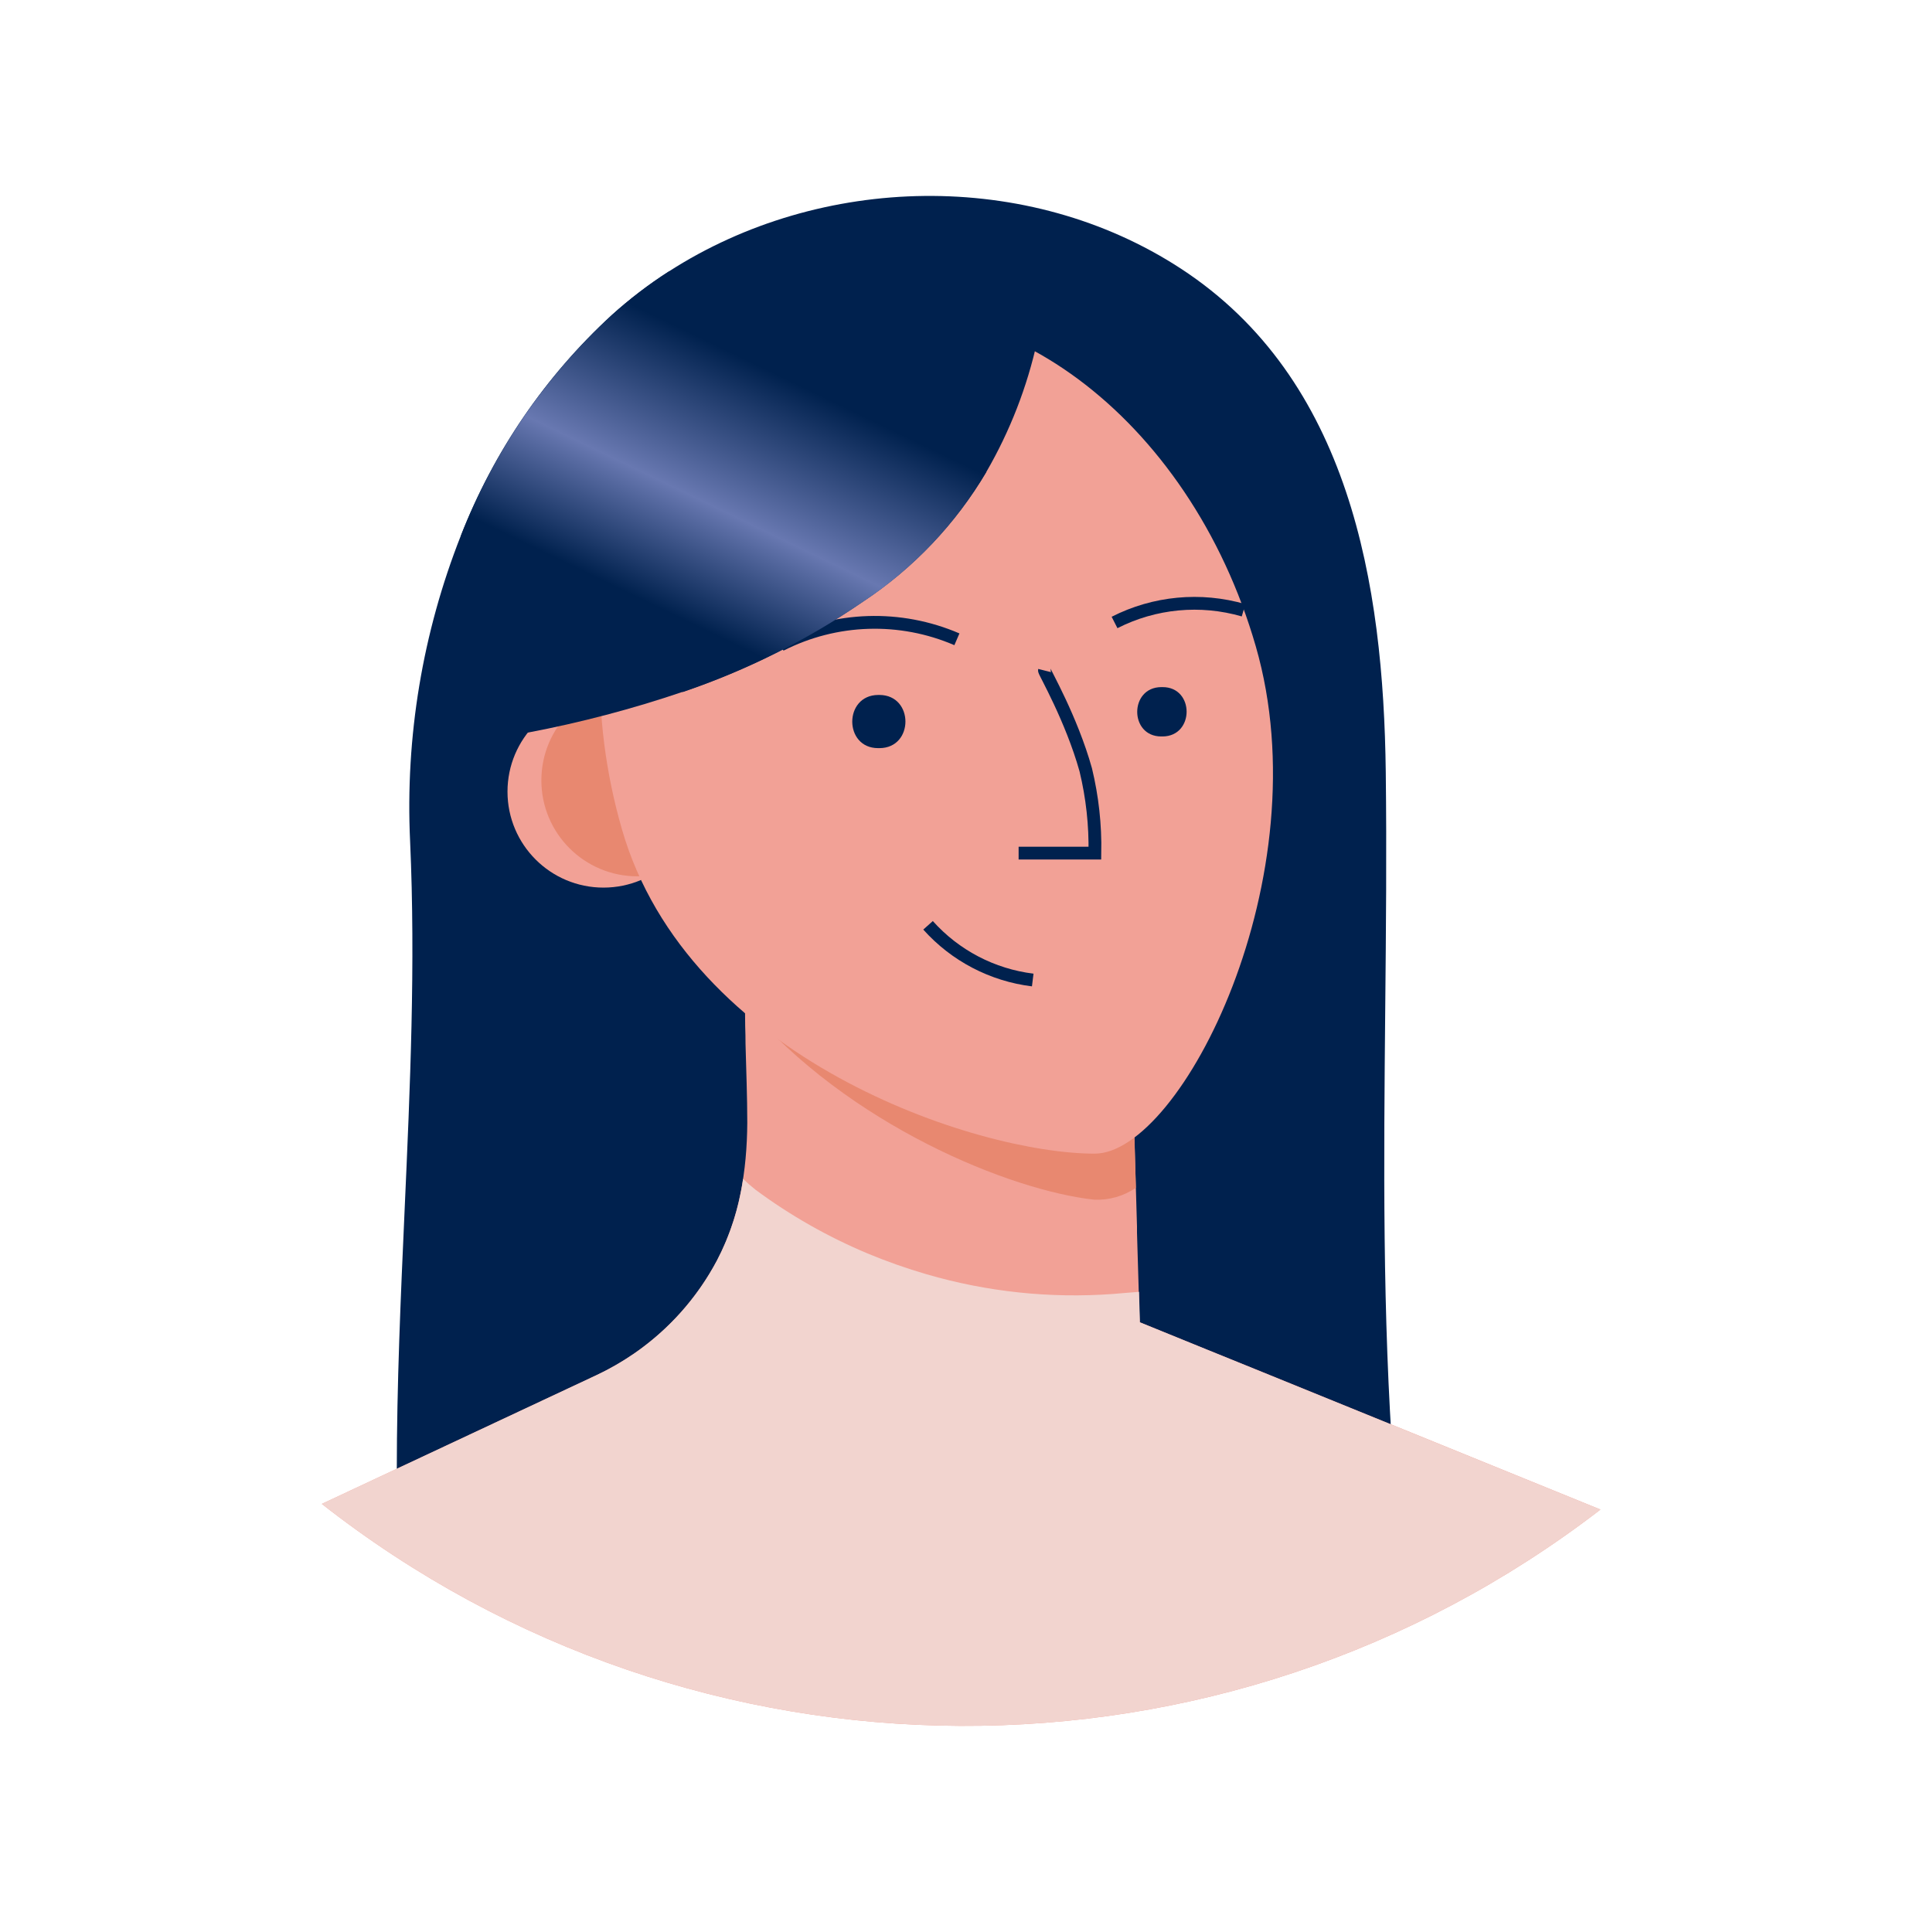
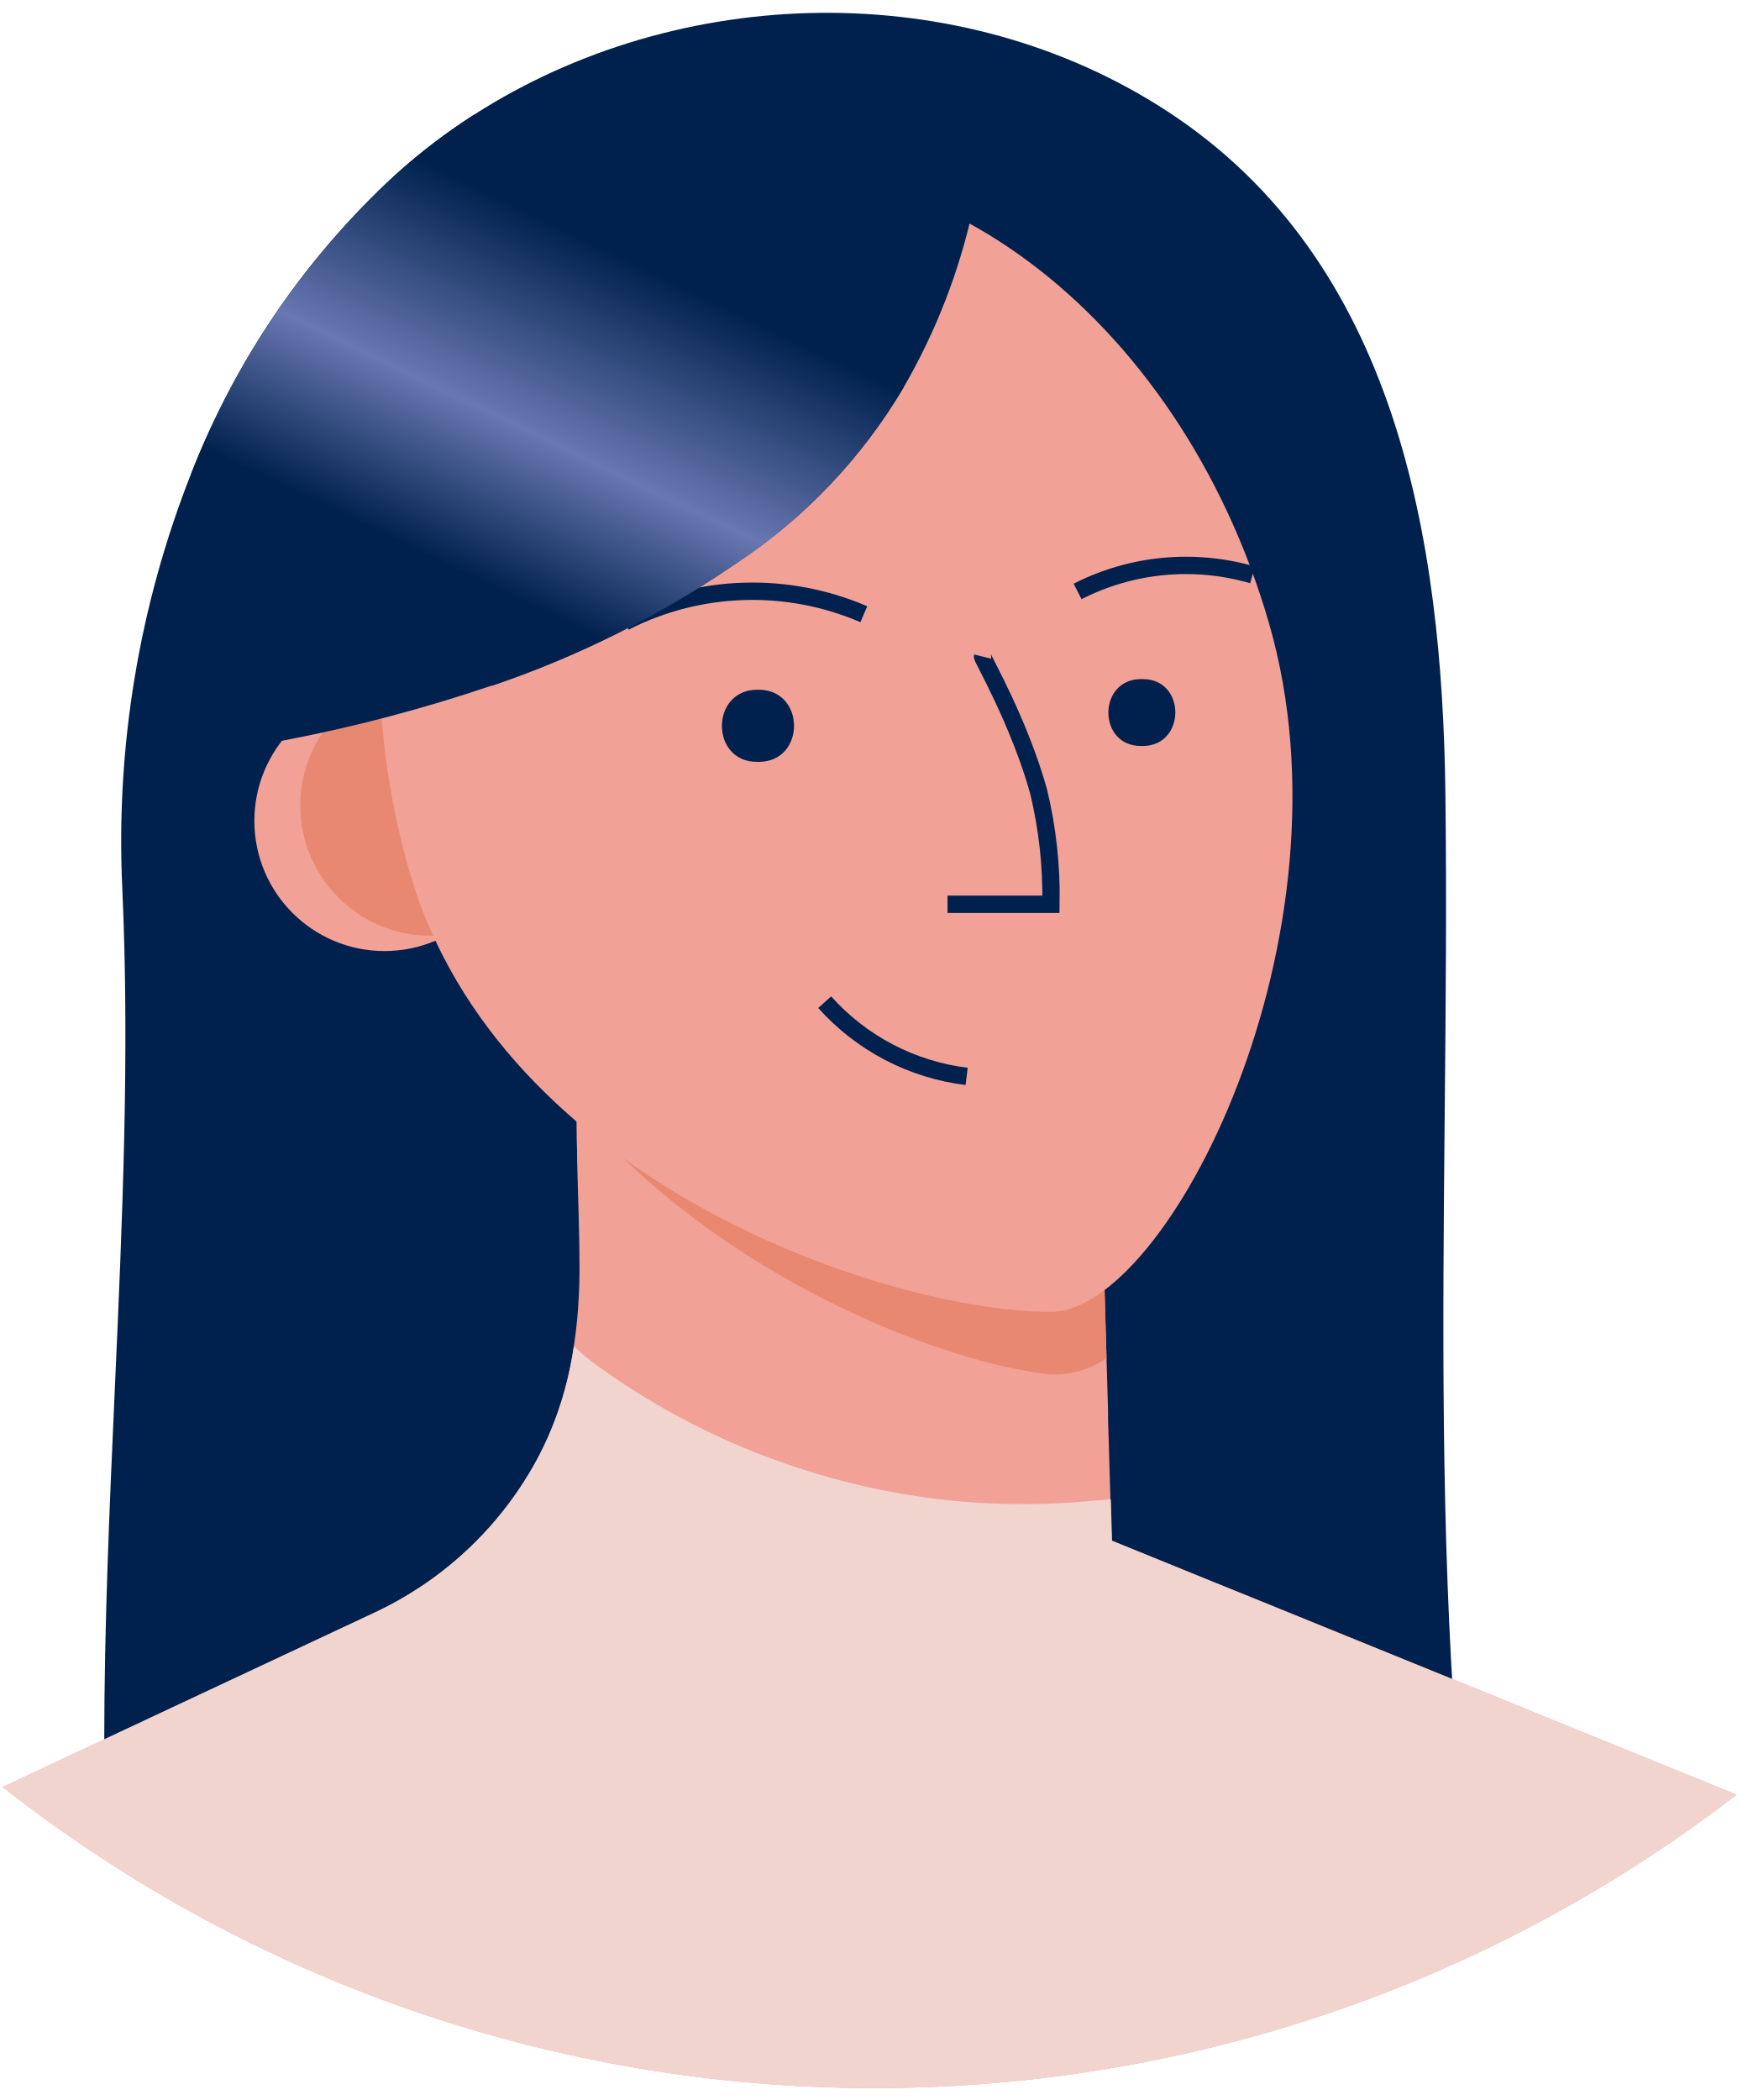
- <svg xmlns="http://www.w3.org/2000/svg" width="150" height="151" viewBox="0 0 150 151" fill="none">
-   <path fill-rule="evenodd" clip-rule="evenodd" d="M92.268 20.989C105.494 29.619 108.106 45.678 108.287 60.32C108.363 66.511 108.305 72.674 108.246 78.829C108.133 90.805 108.02 102.749 108.9 114.801C108.838 113.941 94.893 111.872 93.3 111.801C89.951 111.656 86.488 111.971 83.064 112.282C81.377 112.435 79.699 112.587 78.049 112.683C75.171 112.863 72.228 112.935 69.27 113.008C63.598 113.147 57.867 113.288 52.416 114.192C51.359 114.368 50.316 114.546 49.282 114.723C43.804 115.658 38.567 116.552 32.771 116.875C32.312 116.954 31.841 116.861 31.447 116.614C31.006 116.252 31.006 115.6 31.006 115.03C31.006 108.211 31.311 101.395 31.617 94.584C32.048 84.964 32.478 75.353 32.047 65.76C31.663 57.598 33.017 49.448 36.018 41.848C38.582 35.294 42.604 29.41 47.779 24.642C49.184 23.372 50.693 22.221 52.288 21.201C64.143 13.578 80.325 13.198 92.268 20.989ZM53.373 54.064L59.59 58.476L79.619 38.451L77.1 36.858C74.699 40.928 71.404 44.397 67.465 47.005C63.114 49.994 58.372 52.369 53.373 54.064Z" fill="#00214E" />
-   <path d="M125.065 117.982C95.573 140.69 54.437 140.508 25.147 117.541L46.615 107.477C47.272 107.167 47.912 106.822 48.534 106.445L49.028 106.136C49.204 106.026 49.376 105.911 49.548 105.792C52.257 103.924 54.477 101.432 56.02 98.526C57.785 95.195 58.368 91.516 58.394 87.766C58.394 85.705 58.31 83.645 58.257 81.589C58.257 81.127 58.248 80.664 58.231 80.2C58.213 78.802 58.198 77.404 58.187 76.004H58.218L59.06 76.445L61.354 77.632L74.718 79.904L88.447 82.242L88.76 92.83L88.848 95.866V96.338L89.056 103.339L94.116 105.399L98.087 107.005L125.065 117.982Z" fill="#F2A196" />
-   <path d="M88.76 92.835C87.809 93.486 86.674 93.812 85.522 93.766C79.001 93.064 66.269 87.951 58.266 78.488C58.266 78.026 58.257 77.563 58.24 77.098V76.008L59.082 76.45L61.377 77.636L74.74 79.908L88.469 82.246L88.76 92.835Z" fill="#E88870" />
-   <ellipse cx="47.157" cy="61.873" rx="7.5" ry="7.5" fill="#F2A196" />
-   <ellipse cx="49.804" cy="60.991" rx="7.5" ry="7.5" fill="#E88870" />
-   <path d="M98.131 50.517C103.31 68.465 92.307 90.166 85.54 90.166C76.275 90.166 53.775 82.763 48.6 64.816C43.425 46.869 50.325 29.116 64.001 25.172C77.678 21.228 92.951 32.566 98.131 50.517Z" fill="#F2A196" />
-   <path d="M72.52 72.32C74.639 74.689 77.546 76.208 80.7 76.595" stroke="#00214E" />
-   <path d="M81.618 52.405C81.596 52.493 83.731 56.182 84.843 60.166C85.359 62.297 85.599 64.485 85.558 66.677H79.597" stroke="#00214E" />
-   <path d="M87.093 48.651C90.21 47.063 93.814 46.723 97.174 47.698" stroke="#00214E" />
-   <path d="M60.997 50.407C65.295 48.217 70.345 48.056 74.775 49.966" stroke="#00214E" />
-   <path d="M68.735 54.316C71.426 54.338 71.426 58.454 68.735 58.472H68.616C65.925 58.472 65.925 54.338 68.616 54.316H68.735Z" fill="#00214E" />
-   <path d="M90.852 53.703C93.349 53.703 93.349 57.541 90.852 57.559H90.741C88.24 57.559 88.24 53.72 90.741 53.703H90.852Z" fill="#00214E" />
-   <path d="M82.059 20.46C81.854 22.537 81.519 24.6 81.057 26.636C80.268 30.229 78.929 33.678 77.087 36.863C74.686 40.932 71.391 44.402 67.451 47.01C63.101 49.998 58.359 52.374 53.36 54.069C49.401 55.413 45.353 56.479 41.246 57.258C41.382 53.892 41.246 49.727 41.66 45.819C41.969 43.013 42.587 40.335 43.831 38.177C47.206 32.469 52.13 27.834 58.032 24.81L58.085 24.783C64.61 21.426 74.718 18.113 82.059 20.46Z" fill="#00214E" />
-   <path d="M125.065 117.982C95.573 140.69 54.437 140.508 25.147 117.541L46.615 107.477C47.637 106.997 48.618 106.433 49.548 105.792C49.831 105.598 50.113 105.395 50.382 105.183C52.719 103.396 54.642 101.125 56.02 98.526C57.063 96.529 57.755 94.368 58.068 92.138C58.379 92.44 58.706 92.725 59.047 92.994C61.752 94.996 64.688 96.665 67.791 97.966C69.298 98.594 70.838 99.138 72.406 99.594C77.128 100.971 82.059 101.492 86.965 101.133C87.644 101.08 88.328 101.014 89.007 100.966L89.073 103.207V103.352L94.412 105.523L125.065 117.982Z" fill="#F2D4CF" />
-   <path d="M77.078 36.881C74.677 40.95 71.382 44.419 67.443 47.028C63.092 50.016 58.35 52.392 53.351 54.087L41.651 45.837L36.018 41.866C38.581 35.312 42.604 29.428 47.779 24.66C49.184 23.384 50.692 22.227 52.288 21.201L58.023 24.828L77.078 36.881Z" fill="url(#paint0_linear_503_13952)" />
+ <svg xmlns="http://www.w3.org/2000/svg" width="101" height="121" viewBox="0 0 101 121" fill="none">
+   <path fill-rule="evenodd" clip-rule="evenodd" d="M67.268 6.415C80.494 15.044 83.106 31.103 83.287 45.746C83.363 51.936 83.305 58.1 83.246 64.255C83.133 76.23 83.02 88.175 83.9 100.227C83.838 99.367 69.893 97.297 68.3 97.227C64.951 97.082 61.488 97.397 58.064 97.707C56.377 97.861 54.699 98.013 53.048 98.109C50.17 98.289 47.228 98.361 44.27 98.434C38.598 98.573 32.867 98.713 27.416 99.618C26.359 99.794 25.316 99.972 24.282 100.149C18.805 101.083 13.567 101.977 7.771 102.3C7.312 102.38 6.841 102.287 6.447 102.04C6.006 101.678 6.006 101.025 6.006 100.456C6.006 93.637 6.311 86.821 6.617 80.01C7.048 70.389 7.478 60.779 7.047 51.186C6.663 43.024 8.017 34.874 11.018 27.274C13.582 20.72 17.604 14.836 22.779 10.068C24.184 8.798 25.693 7.647 27.288 6.627C39.143 -0.997 55.325 -1.376 67.268 6.415ZM28.373 39.49L34.59 43.902L54.619 23.877L52.1 22.284C49.699 26.353 46.404 29.823 42.465 32.431C38.114 35.42 33.372 37.795 28.373 39.49Z" fill="#00214E" />
+   <path d="M100.065 103.408C70.573 126.116 29.437 125.934 0.147 102.966L21.615 92.903C22.272 92.593 22.912 92.248 23.534 91.871L24.028 91.562C24.204 91.452 24.376 91.337 24.548 91.218C27.257 89.349 29.477 86.857 31.02 83.952C32.785 80.621 33.368 76.942 33.394 73.192C33.394 71.131 33.31 69.071 33.257 67.015C33.257 66.553 33.248 66.09 33.231 65.625C33.213 64.228 33.198 62.83 33.187 61.43H33.218L34.06 61.871L36.354 63.058L49.718 65.33L63.447 67.668L63.76 78.256L63.848 81.291V81.763L64.056 88.765L69.116 90.825L73.087 92.431L100.065 103.408Z" fill="#F2A196" />
+   <path d="M63.76 78.261C62.809 78.912 61.674 79.238 60.522 79.191C54.002 78.49 41.269 73.377 33.266 63.913C33.266 63.452 33.257 62.989 33.24 62.524V61.434L34.082 61.875L36.377 63.062L49.74 65.334L63.469 67.672L63.76 78.261Z" fill="#E88870" />
+   <ellipse cx="22.157" cy="47.299" rx="7.5" ry="7.5" fill="#F2A196" />
+   <ellipse cx="24.804" cy="46.416" rx="7.5" ry="7.5" fill="#E88870" />
+   <path d="M73.131 35.943C78.31 53.89 67.307 75.592 60.54 75.592C51.275 75.592 28.775 68.189 23.6 50.242C18.425 32.295 25.325 14.542 39.001 10.598C52.678 6.654 67.951 17.992 73.131 35.943Z" fill="#F2A196" />
+   <path d="M47.52 57.746C49.639 60.115 52.546 61.634 55.7 62.021" stroke="#00214E" />
+   <path d="M56.618 37.831C56.596 37.919 58.731 41.608 59.843 45.591C60.359 47.722 60.599 49.911 60.557 52.103H54.597" stroke="#00214E" />
+   <path d="M62.093 34.077C65.21 32.489 68.814 32.148 72.174 33.124" stroke="#00214E" />
+   <path d="M35.997 35.833C40.295 33.643 45.345 33.481 49.775 35.391" stroke="#00214E" />
+   <path d="M43.735 39.742C46.426 39.764 46.426 43.88 43.735 43.898H43.616C40.925 43.898 40.925 39.764 43.616 39.742H43.735Z" fill="#00214E" />
+   <path d="M65.852 39.128C68.349 39.128 68.349 42.967 65.852 42.984H65.741C63.24 42.984 63.24 39.146 65.741 39.128H65.852Z" fill="#00214E" />
+   <path d="M57.059 5.886C56.854 7.963 56.519 10.026 56.057 12.062C55.268 15.655 53.929 19.104 52.087 22.288C49.686 26.358 46.391 29.827 42.452 32.435C38.101 35.424 33.359 37.799 28.36 39.494C24.401 40.839 20.353 41.905 16.246 42.684C16.382 39.318 16.246 35.153 16.66 31.244C16.969 28.438 17.587 25.761 18.831 23.603C22.206 17.895 27.131 13.26 33.032 10.236L33.085 10.209C39.61 6.852 49.718 3.538 57.059 5.886Z" fill="#00214E" />
+   <path d="M100.065 103.408C70.573 126.116 29.437 125.934 0.147 102.966L21.615 92.903C22.637 92.423 23.618 91.859 24.548 91.218C24.831 91.024 25.113 90.821 25.382 90.609C27.719 88.821 29.642 86.551 31.02 83.952C32.063 81.955 32.755 79.794 33.068 77.564C33.379 77.865 33.706 78.151 34.047 78.419C36.752 80.421 39.688 82.091 42.791 83.391C44.298 84.02 45.838 84.563 47.406 85.019C52.128 86.396 57.059 86.918 61.965 86.559C62.644 86.506 63.328 86.44 64.007 86.391L64.073 88.633V88.778L69.412 90.949L100.065 103.408Z" fill="#F2D4CF" />
+   <path d="M52.078 22.306C49.677 26.375 46.382 29.845 42.443 32.453C38.092 35.442 33.35 37.817 28.351 39.512L16.651 31.262L11.018 27.292C13.582 20.738 17.604 14.854 22.779 10.086C24.184 8.81 25.692 7.653 27.288 6.627L33.023 10.253L52.078 22.306Z" fill="url(#paint0_linear_690_992)" />
  <defs>
-     <linearGradient id="paint0_linear_503_13952" x1="63.557" y1="66.466" x2="81.296" y2="29.657" gradientUnits="userSpaceOnUse">
+     <linearGradient id="paint0_linear_690_992" x1="38.557" y1="51.892" x2="56.296" y2="15.083" gradientUnits="userSpaceOnUse">
      <stop offset="0.29" stop-color="#00214E" />
      <stop offset="0.51" stop-color="#6878B1" />
      <stop offset="0.79" stop-color="#00214E" />
    </linearGradient>
  </defs>
</svg>
